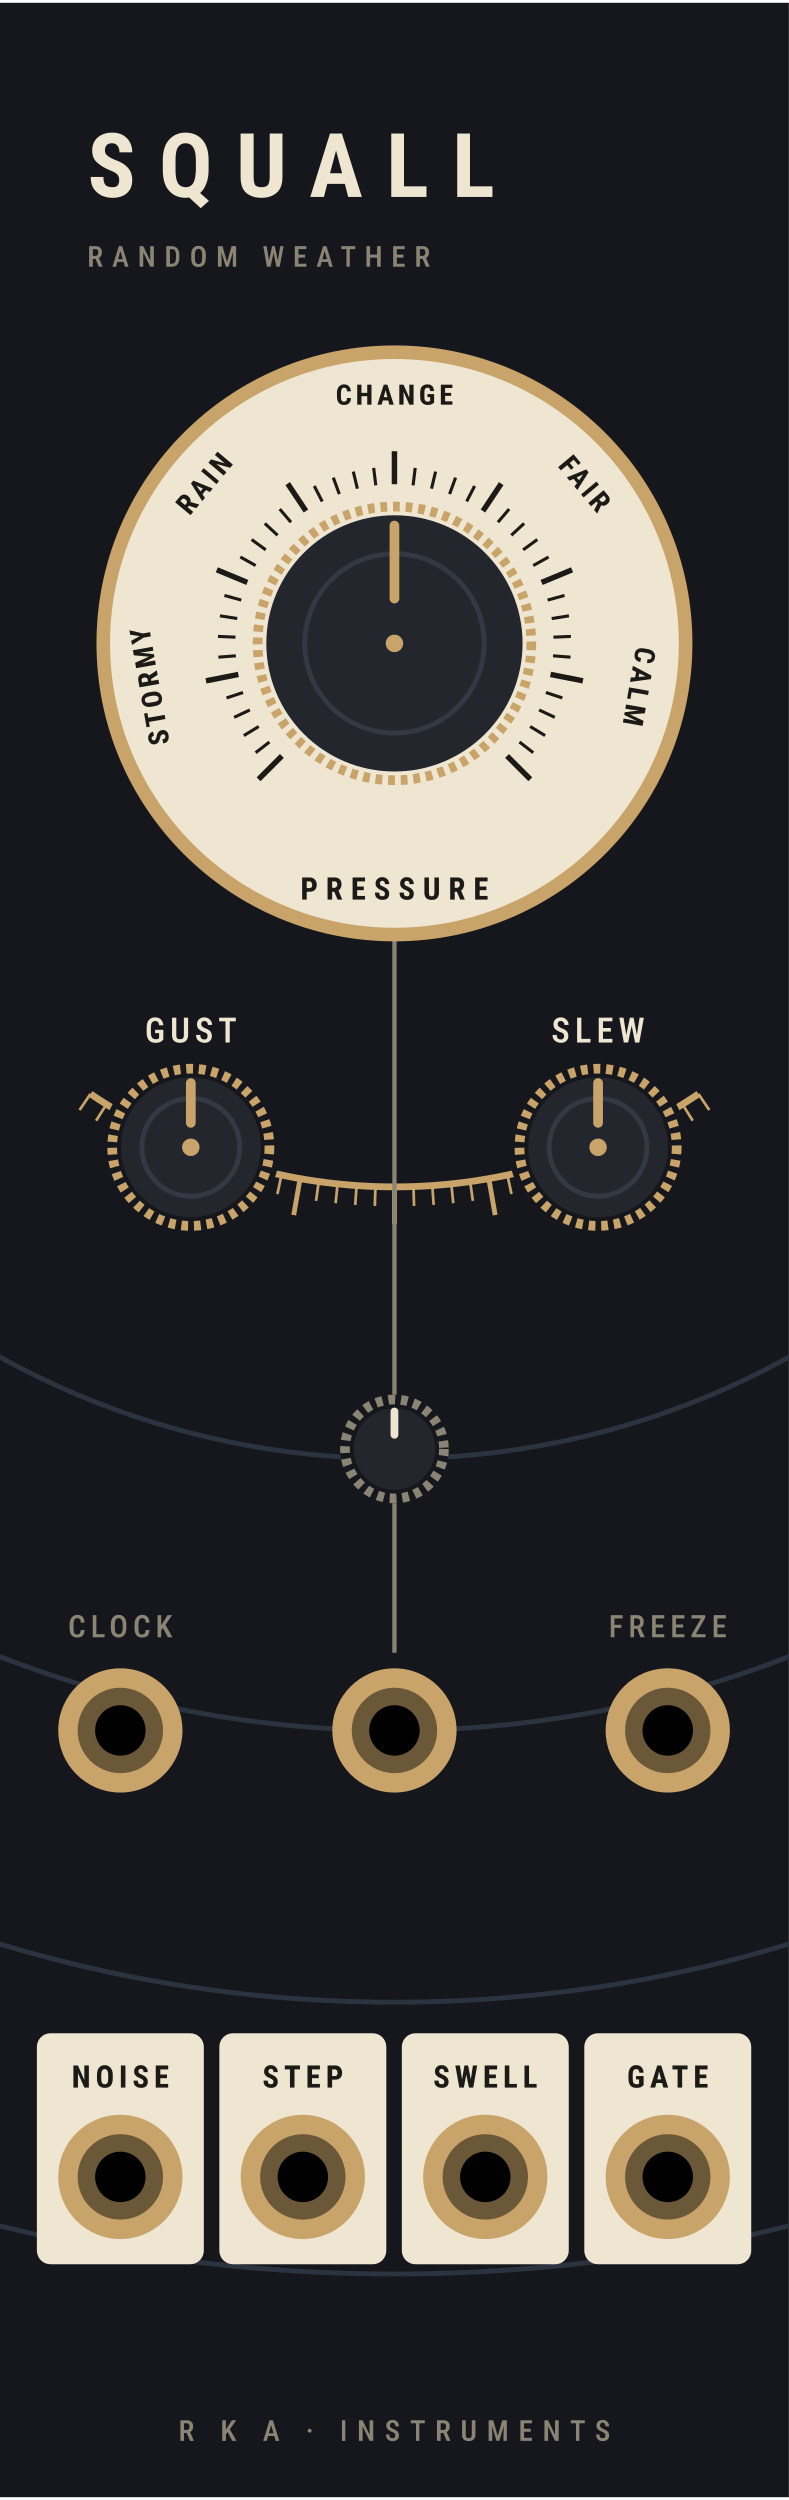
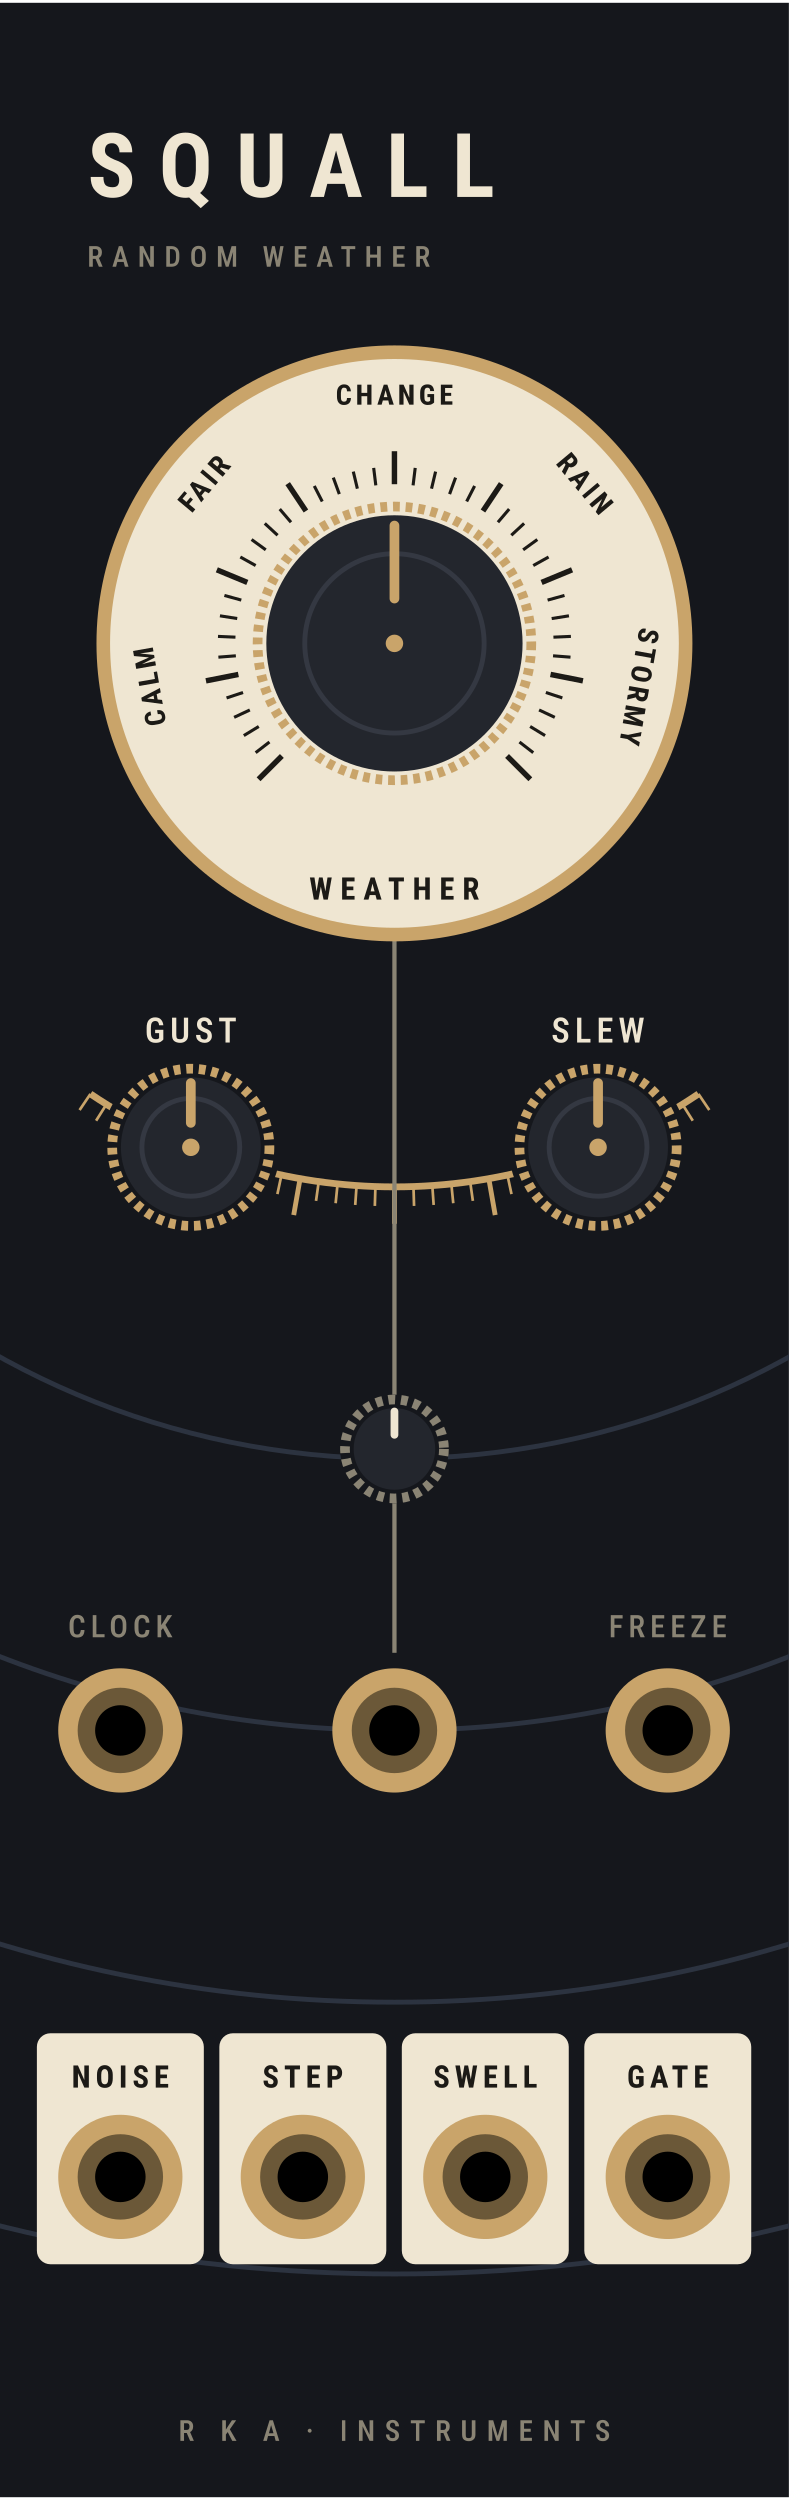
<svg xmlns="http://www.w3.org/2000/svg" width="284" height="900" viewBox="0 0 40.64 128.5">
  <rect width="40.64" height="128.5" fill="#15171c" />
  <circle cx="20.32" cy="33.0" r="42" fill="none" stroke="#2c3340" stroke-width="0.25" />
  <circle cx="20.32" cy="33.0" r="56" fill="none" stroke="#2c3340" stroke-width="0.25" />
  <circle cx="20.32" cy="33.0" r="70" fill="none" stroke="#2c3340" stroke-width="0.25" />
  <circle cx="20.32" cy="33.0" r="84" fill="none" stroke="#2c3340" stroke-width="0.25" />
  <circle cx="20.32" cy="33.0" r="98" fill="none" stroke="#2c3340" stroke-width="0.25" />
  <path d="M 35.98 56.21 A 28 28 0 0 1 4.66 56.21" fill="none" stroke="#c9a46a" stroke-width="0.35" />
  <line x1="4.66" y1="56.21" x2="4.10" y2="57.04" stroke="#c9a46a" stroke-width="0.14" />
  <line x1="5.48" y1="56.75" x2="4.95" y2="57.59" stroke="#c9a46a" stroke-width="0.14" />
  <line x1="6.32" y1="57.25" x2="5.37" y2="58.89" stroke="#c9a46a" stroke-width="0.25" />
  <line x1="7.17" y1="57.72" x2="6.71" y2="58.61" stroke="#c9a46a" stroke-width="0.14" />
  <line x1="8.05" y1="58.17" x2="7.61" y2="59.07" stroke="#c9a46a" stroke-width="0.14" />
  <line x1="8.93" y1="58.58" x2="8.52" y2="59.49" stroke="#c9a46a" stroke-width="0.14" />
  <line x1="9.83" y1="58.96" x2="9.46" y2="59.89" stroke="#c9a46a" stroke-width="0.14" />
  <line x1="10.74" y1="59.31" x2="10.09" y2="61.10" stroke="#c9a46a" stroke-width="0.25" />
  <line x1="11.67" y1="59.63" x2="11.36" y2="60.58" stroke="#c9a46a" stroke-width="0.14" />
  <line x1="12.60" y1="59.92" x2="12.33" y2="60.88" stroke="#c9a46a" stroke-width="0.14" />
  <line x1="13.55" y1="60.17" x2="13.30" y2="61.14" stroke="#c9a46a" stroke-width="0.14" />
  <line x1="14.50" y1="60.39" x2="14.29" y2="61.37" stroke="#c9a46a" stroke-width="0.14" />
  <line x1="15.46" y1="60.57" x2="15.13" y2="62.45" stroke="#c9a46a" stroke-width="0.25" />
  <line x1="16.42" y1="60.73" x2="16.28" y2="61.72" stroke="#c9a46a" stroke-width="0.14" />
  <line x1="17.39" y1="60.85" x2="17.29" y2="61.84" stroke="#c9a46a" stroke-width="0.14" />
  <line x1="18.37" y1="60.93" x2="18.30" y2="61.93" stroke="#c9a46a" stroke-width="0.14" />
  <line x1="19.34" y1="60.98" x2="19.31" y2="61.98" stroke="#c9a46a" stroke-width="0.14" />
  <line x1="20.32" y1="61.00" x2="20.32" y2="62.90" stroke="#c9a46a" stroke-width="0.25" />
  <line x1="21.30" y1="60.98" x2="21.33" y2="61.98" stroke="#c9a46a" stroke-width="0.14" />
  <line x1="22.27" y1="60.93" x2="22.34" y2="61.93" stroke="#c9a46a" stroke-width="0.14" />
  <line x1="23.25" y1="60.85" x2="23.35" y2="61.84" stroke="#c9a46a" stroke-width="0.14" />
  <line x1="24.22" y1="60.73" x2="24.36" y2="61.72" stroke="#c9a46a" stroke-width="0.14" />
  <line x1="25.18" y1="60.57" x2="25.51" y2="62.45" stroke="#c9a46a" stroke-width="0.25" />
  <line x1="26.14" y1="60.39" x2="26.35" y2="61.37" stroke="#c9a46a" stroke-width="0.14" />
  <line x1="27.09" y1="60.17" x2="27.34" y2="61.14" stroke="#c9a46a" stroke-width="0.14" />
  <line x1="28.04" y1="59.92" x2="28.31" y2="60.88" stroke="#c9a46a" stroke-width="0.14" />
  <line x1="28.97" y1="59.63" x2="29.28" y2="60.58" stroke="#c9a46a" stroke-width="0.14" />
  <line x1="29.90" y1="59.31" x2="30.55" y2="61.10" stroke="#c9a46a" stroke-width="0.25" />
  <line x1="30.81" y1="58.96" x2="31.18" y2="59.89" stroke="#c9a46a" stroke-width="0.14" />
  <line x1="31.71" y1="58.58" x2="32.12" y2="59.49" stroke="#c9a46a" stroke-width="0.14" />
  <line x1="32.59" y1="58.17" x2="33.03" y2="59.07" stroke="#c9a46a" stroke-width="0.14" />
  <line x1="33.47" y1="57.72" x2="33.93" y2="58.61" stroke="#c9a46a" stroke-width="0.14" />
  <line x1="34.32" y1="57.25" x2="35.27" y2="58.89" stroke="#c9a46a" stroke-width="0.25" />
  <line x1="35.16" y1="56.75" x2="35.69" y2="57.59" stroke="#c9a46a" stroke-width="0.14" />
  <line x1="35.98" y1="56.21" x2="36.54" y2="57.04" stroke="#c9a46a" stroke-width="0.14" />
  <path d="M 20.32 33.00 L 20.32 85.00" fill="none" stroke="#8a8474" stroke-width="0.22" stroke-linejoin="round" />
  <text x="4.50" y="10.00" font-size="4.6" fill="#efe6d2" text-anchor="start" font-weight="600" font-family="'DIN Alternate', 'Bahnschrift', 'Roboto Condensed', 'Arial Narrow', Arial, sans-serif" letter-spacing="1.2">SQUALL</text>
  <text x="4.50" y="13.60" font-size="1.5" fill="#8a8474" text-anchor="start" font-weight="500" font-family="'DIN Alternate', 'Bahnschrift', 'Roboto Condensed', 'Arial Narrow', Arial, sans-serif" letter-spacing="0.45">RANDOM WEATHER</text>
  <circle cx="20.32" cy="33.0" r="15" fill="#efe6d2" stroke="#c9a46a" stroke-width="0.7" />
  <line x1="14.52" y1="38.80" x2="13.32" y2="40.00" stroke="#1c1a16" stroke-width="0.28" />
  <line x1="13.88" y1="38.08" x2="13.17" y2="38.63" stroke="#1c1a16" stroke-width="0.16" />
  <line x1="13.33" y1="37.28" x2="12.56" y2="37.75" stroke="#1c1a16" stroke-width="0.16" />
  <line x1="12.87" y1="36.43" x2="12.06" y2="36.81" stroke="#1c1a16" stroke-width="0.16" />
  <line x1="12.52" y1="35.53" x2="11.67" y2="35.81" stroke="#1c1a16" stroke-width="0.16" />
  <line x1="12.28" y1="34.60" x2="10.61" y2="34.93" stroke="#1c1a16" stroke-width="0.28" />
  <line x1="12.15" y1="33.64" x2="11.25" y2="33.71" stroke="#1c1a16" stroke-width="0.16" />
  <line x1="12.13" y1="32.68" x2="11.23" y2="32.64" stroke="#1c1a16" stroke-width="0.16" />
  <line x1="12.22" y1="31.72" x2="11.33" y2="31.58" stroke="#1c1a16" stroke-width="0.16" />
  <line x1="12.43" y1="30.77" x2="11.56" y2="30.53" stroke="#1c1a16" stroke-width="0.16" />
  <line x1="12.74" y1="29.86" x2="11.17" y2="29.21" stroke="#1c1a16" stroke-width="0.28" />
  <line x1="13.17" y1="28.99" x2="12.38" y2="28.55" stroke="#1c1a16" stroke-width="0.16" />
  <line x1="13.69" y1="28.18" x2="12.96" y2="27.65" stroke="#1c1a16" stroke-width="0.16" />
  <line x1="14.30" y1="27.43" x2="13.64" y2="26.82" stroke="#1c1a16" stroke-width="0.16" />
  <line x1="14.99" y1="26.76" x2="14.41" y2="26.08" stroke="#1c1a16" stroke-width="0.16" />
  <line x1="15.76" y1="26.18" x2="14.82" y2="24.77" stroke="#1c1a16" stroke-width="0.28" />
  <line x1="16.60" y1="25.69" x2="16.19" y2="24.89" stroke="#1c1a16" stroke-width="0.16" />
  <line x1="17.48" y1="25.31" x2="17.17" y2="24.46" stroke="#1c1a16" stroke-width="0.16" />
  <line x1="18.41" y1="25.03" x2="18.20" y2="24.15" stroke="#1c1a16" stroke-width="0.16" />
  <line x1="19.36" y1="24.86" x2="19.25" y2="23.96" stroke="#1c1a16" stroke-width="0.16" />
  <line x1="20.32" y1="24.80" x2="20.32" y2="23.10" stroke="#1c1a16" stroke-width="0.28" />
  <line x1="21.28" y1="24.86" x2="21.39" y2="23.96" stroke="#1c1a16" stroke-width="0.16" />
  <line x1="22.23" y1="25.03" x2="22.44" y2="24.15" stroke="#1c1a16" stroke-width="0.16" />
  <line x1="23.16" y1="25.31" x2="23.47" y2="24.46" stroke="#1c1a16" stroke-width="0.16" />
  <line x1="24.04" y1="25.69" x2="24.45" y2="24.89" stroke="#1c1a16" stroke-width="0.16" />
  <line x1="24.88" y1="26.18" x2="25.82" y2="24.77" stroke="#1c1a16" stroke-width="0.28" />
  <line x1="25.65" y1="26.76" x2="26.23" y2="26.08" stroke="#1c1a16" stroke-width="0.16" />
  <line x1="26.34" y1="27.43" x2="27.00" y2="26.82" stroke="#1c1a16" stroke-width="0.16" />
  <line x1="26.95" y1="28.18" x2="27.68" y2="27.65" stroke="#1c1a16" stroke-width="0.16" />
  <line x1="27.47" y1="28.99" x2="28.26" y2="28.55" stroke="#1c1a16" stroke-width="0.16" />
  <line x1="27.90" y1="29.86" x2="29.47" y2="29.21" stroke="#1c1a16" stroke-width="0.28" />
  <line x1="28.21" y1="30.77" x2="29.08" y2="30.53" stroke="#1c1a16" stroke-width="0.16" />
  <line x1="28.42" y1="31.72" x2="29.31" y2="31.58" stroke="#1c1a16" stroke-width="0.16" />
  <line x1="28.51" y1="32.68" x2="29.41" y2="32.64" stroke="#1c1a16" stroke-width="0.16" />
  <line x1="28.49" y1="33.64" x2="29.39" y2="33.71" stroke="#1c1a16" stroke-width="0.16" />
  <line x1="28.36" y1="34.60" x2="30.03" y2="34.93" stroke="#1c1a16" stroke-width="0.28" />
  <line x1="28.12" y1="35.53" x2="28.97" y2="35.81" stroke="#1c1a16" stroke-width="0.16" />
  <line x1="27.77" y1="36.43" x2="28.58" y2="36.81" stroke="#1c1a16" stroke-width="0.16" />
  <line x1="27.31" y1="37.28" x2="28.08" y2="37.75" stroke="#1c1a16" stroke-width="0.16" />
  <line x1="26.76" y1="38.08" x2="27.47" y2="38.63" stroke="#1c1a16" stroke-width="0.16" />
  <line x1="26.12" y1="38.80" x2="27.32" y2="40.00" stroke="#1c1a16" stroke-width="0.28" />
-   <text x="8.21" y="35.14" font-size="1.45" fill="#1c1a16" text-anchor="middle" font-weight="700" font-family="'DIN Alternate', 'Bahnschrift', 'Roboto Condensed', 'Arial Narrow', Arial, sans-serif" letter-spacing="0.2" transform="rotate(-100 8.21 35.14)">STORMY</text>
-   <text x="10.90" y="25.09" font-size="1.45" fill="#1c1a16" text-anchor="middle" font-weight="700" font-family="'DIN Alternate', 'Bahnschrift', 'Roboto Condensed', 'Arial Narrow', Arial, sans-serif" letter-spacing="0.2" transform="rotate(-50 10.90 25.09)">RAIN</text>
+   <text x="8.21" y="35.14" font-size="1.45" fill="#1c1a16" text-anchor="middle" font-weight="700" font-family="'DIN Alternate', 'Bahnschrift', 'Roboto Condensed', 'Arial Narrow', Arial, sans-serif" letter-spacing="0.2" transform="rotate(-100 8.21 35.14)">CALM</text>
+   <text x="10.90" y="25.09" font-size="1.45" fill="#1c1a16" text-anchor="middle" font-weight="700" font-family="'DIN Alternate', 'Bahnschrift', 'Roboto Condensed', 'Arial Narrow', Arial, sans-serif" letter-spacing="0.2" transform="rotate(-50 10.90 25.09)">FAIR</text>
  <text x="20.32" y="20.70" font-size="1.45" fill="#1c1a16" text-anchor="middle" font-weight="700" font-family="'DIN Alternate', 'Bahnschrift', 'Roboto Condensed', 'Arial Narrow', Arial, sans-serif" letter-spacing="0.2" transform="rotate(0 20.32 20.70)">CHANGE</text>
-   <text x="29.74" y="25.09" font-size="1.45" fill="#1c1a16" text-anchor="middle" font-weight="700" font-family="'DIN Alternate', 'Bahnschrift', 'Roboto Condensed', 'Arial Narrow', Arial, sans-serif" letter-spacing="0.2" transform="rotate(50 29.74 25.09)">FAIR</text>
-   <text x="32.43" y="35.14" font-size="1.45" fill="#1c1a16" text-anchor="middle" font-weight="700" font-family="'DIN Alternate', 'Bahnschrift', 'Roboto Condensed', 'Arial Narrow', Arial, sans-serif" letter-spacing="0.2" transform="rotate(100 32.43 35.14)">CALM</text>
-   <text x="20.32" y="46.20" font-size="1.6" fill="#1c1a16" text-anchor="middle" font-weight="700" font-family="'DIN Alternate', 'Bahnschrift', 'Roboto Condensed', 'Arial Narrow', Arial, sans-serif" letter-spacing="0.4">PRESSURE</text>
+   <text x="29.74" y="25.09" font-size="1.45" fill="#1c1a16" text-anchor="middle" font-weight="700" font-family="'DIN Alternate', 'Bahnschrift', 'Roboto Condensed', 'Arial Narrow', Arial, sans-serif" letter-spacing="0.2" transform="rotate(50 29.74 25.09)">RAIN</text>
+   <text x="32.43" y="35.14" font-size="1.45" fill="#1c1a16" text-anchor="middle" font-weight="700" font-family="'DIN Alternate', 'Bahnschrift', 'Roboto Condensed', 'Arial Narrow', Arial, sans-serif" letter-spacing="0.2" transform="rotate(100 32.43 35.14)">STORMY</text>
+   <text x="20.32" y="46.20" font-size="1.6" fill="#1c1a16" text-anchor="middle" font-weight="700" font-family="'DIN Alternate', 'Bahnschrift', 'Roboto Condensed', 'Arial Narrow', Arial, sans-serif" letter-spacing="0.4">WEATHER</text>
  <circle cx="20.32" cy="33.00" r="7.05" fill="none" stroke="#c9a46a" stroke-width="0.5" stroke-dasharray="0.35 0.3" />
  <circle cx="20.32" cy="33.00" r="6.60" fill="#23262d" />
  <circle cx="20.32" cy="33.00" r="4.62" fill="none" stroke="#343842" stroke-width="0.25" />
  <circle cx="20.32" cy="33.00" r="0.45" fill="#c9a46a" />
  <line x1="20.32" y1="30.69" x2="20.32" y2="26.93" stroke="#c9a46a" stroke-width="0.5" stroke-linecap="round" />
  <circle cx="9.83" cy="58.96" r="4.6" fill="#15171c" />
  <circle cx="9.83" cy="58.96" r="4.05" fill="none" stroke="#c9a46a" stroke-width="0.5" stroke-dasharray="0.35 0.3" />
  <circle cx="9.83" cy="58.96" r="3.60" fill="#23262d" />
  <circle cx="9.83" cy="58.96" r="2.52" fill="none" stroke="#343842" stroke-width="0.25" />
  <circle cx="9.83" cy="58.96" r="0.45" fill="#c9a46a" />
  <line x1="9.83" y1="57.70" x2="9.83" y2="55.65" stroke="#c9a46a" stroke-width="0.5" stroke-linecap="round" />
  <text x="9.83" y="53.56" font-size="1.8" fill="#efe6d2" text-anchor="middle" font-weight="500" font-family="'DIN Alternate', 'Bahnschrift', 'Roboto Condensed', 'Arial Narrow', Arial, sans-serif" letter-spacing="0.25">GUST</text>
  <circle cx="30.81" cy="58.96" r="4.6" fill="#15171c" />
  <circle cx="30.81" cy="58.96" r="4.05" fill="none" stroke="#c9a46a" stroke-width="0.5" stroke-dasharray="0.35 0.3" />
  <circle cx="30.81" cy="58.96" r="3.60" fill="#23262d" />
  <circle cx="30.81" cy="58.96" r="2.52" fill="none" stroke="#343842" stroke-width="0.25" />
  <circle cx="30.81" cy="58.96" r="0.45" fill="#c9a46a" />
  <line x1="30.81" y1="57.70" x2="30.81" y2="55.65" stroke="#c9a46a" stroke-width="0.5" stroke-linecap="round" />
  <text x="30.81" y="53.56" font-size="1.8" fill="#efe6d2" text-anchor="middle" font-weight="500" font-family="'DIN Alternate', 'Bahnschrift', 'Roboto Condensed', 'Arial Narrow', Arial, sans-serif" letter-spacing="0.25">SLEW</text>
  <circle cx="20.32" cy="74.50" r="2.8" fill="#15171c" />
  <circle cx="20.32" cy="74.50" r="2.55" fill="none" stroke="#8a8474" stroke-width="0.5" stroke-dasharray="0.35 0.3" />
  <circle cx="20.32" cy="74.50" r="2.10" fill="#23262d" />
  <line x1="20.32" y1="73.77" x2="20.32" y2="72.57" stroke="#efe6d2" stroke-width="0.4" stroke-linecap="round" />
  <circle cx="20.32" cy="89" r="3.2" fill="#c9a46a" />
  <circle cx="20.32" cy="89" r="2.2" fill="#6b5838" />
  <circle cx="20.32" cy="89" r="1.3" fill="#000" />
  <circle cx="6.20" cy="89" r="3.2" fill="#c9a46a" />
  <circle cx="6.20" cy="89" r="2.2" fill="#6b5838" />
  <circle cx="6.20" cy="89" r="1.3" fill="#000" />
  <text x="6.20" y="84.20" font-size="1.6" fill="#8a8474" text-anchor="middle" font-weight="500" font-family="'DIN Alternate', 'Bahnschrift', 'Roboto Condensed', 'Arial Narrow', Arial, sans-serif" letter-spacing="0.25">CLOCK</text>
  <circle cx="34.40" cy="89" r="3.2" fill="#c9a46a" />
  <circle cx="34.40" cy="89" r="2.2" fill="#6b5838" />
  <circle cx="34.40" cy="89" r="1.3" fill="#000" />
  <text x="34.40" y="84.20" font-size="1.6" fill="#8a8474" text-anchor="middle" font-weight="500" font-family="'DIN Alternate', 'Bahnschrift', 'Roboto Condensed', 'Arial Narrow', Arial, sans-serif" letter-spacing="0.25">FREEZE</text>
  <rect x="1.90" y="104.60" width="8.6" height="11.9" rx="0.7" fill="#efe6d2" />
  <circle cx="6.20" cy="112" r="3.2" fill="#c9a46a" />
  <circle cx="6.20" cy="112" r="2.2" fill="#6b5838" />
  <circle cx="6.20" cy="112" r="1.3" fill="#000" />
  <text x="6.20" y="107.40" font-size="1.6" fill="#1c1a16" text-anchor="middle" font-weight="700" font-family="'DIN Alternate', 'Bahnschrift', 'Roboto Condensed', 'Arial Narrow', Arial, sans-serif" letter-spacing="0.25">NOISE</text>
  <rect x="11.30" y="104.60" width="8.6" height="11.9" rx="0.7" fill="#efe6d2" />
  <circle cx="15.60" cy="112" r="3.2" fill="#c9a46a" />
  <circle cx="15.60" cy="112" r="2.2" fill="#6b5838" />
  <circle cx="15.60" cy="112" r="1.3" fill="#000" />
  <text x="15.60" y="107.40" font-size="1.6" fill="#1c1a16" text-anchor="middle" font-weight="700" font-family="'DIN Alternate', 'Bahnschrift', 'Roboto Condensed', 'Arial Narrow', Arial, sans-serif" letter-spacing="0.25">STEP</text>
  <rect x="20.70" y="104.60" width="8.6" height="11.9" rx="0.7" fill="#efe6d2" />
  <circle cx="25.00" cy="112" r="3.2" fill="#c9a46a" />
  <circle cx="25.00" cy="112" r="2.2" fill="#6b5838" />
  <circle cx="25.00" cy="112" r="1.3" fill="#000" />
  <text x="25.00" y="107.40" font-size="1.6" fill="#1c1a16" text-anchor="middle" font-weight="700" font-family="'DIN Alternate', 'Bahnschrift', 'Roboto Condensed', 'Arial Narrow', Arial, sans-serif" letter-spacing="0.25">SWELL</text>
  <rect x="30.10" y="104.60" width="8.6" height="11.9" rx="0.7" fill="#efe6d2" />
  <circle cx="34.40" cy="112" r="3.2" fill="#c9a46a" />
  <circle cx="34.40" cy="112" r="2.2" fill="#6b5838" />
  <circle cx="34.40" cy="112" r="1.3" fill="#000" />
  <text x="34.40" y="107.40" font-size="1.6" fill="#1c1a16" text-anchor="middle" font-weight="700" font-family="'DIN Alternate', 'Bahnschrift', 'Roboto Condensed', 'Arial Narrow', Arial, sans-serif" letter-spacing="0.25">GATE</text>
  <text x="20.32" y="125.60" font-size="1.5" fill="#8a8474" text-anchor="middle" font-weight="500" font-family="'DIN Alternate', 'Bahnschrift', 'Roboto Condensed', 'Arial Narrow', Arial, sans-serif" letter-spacing="0.5">R K A · INSTRUMENTS</text>
</svg>
